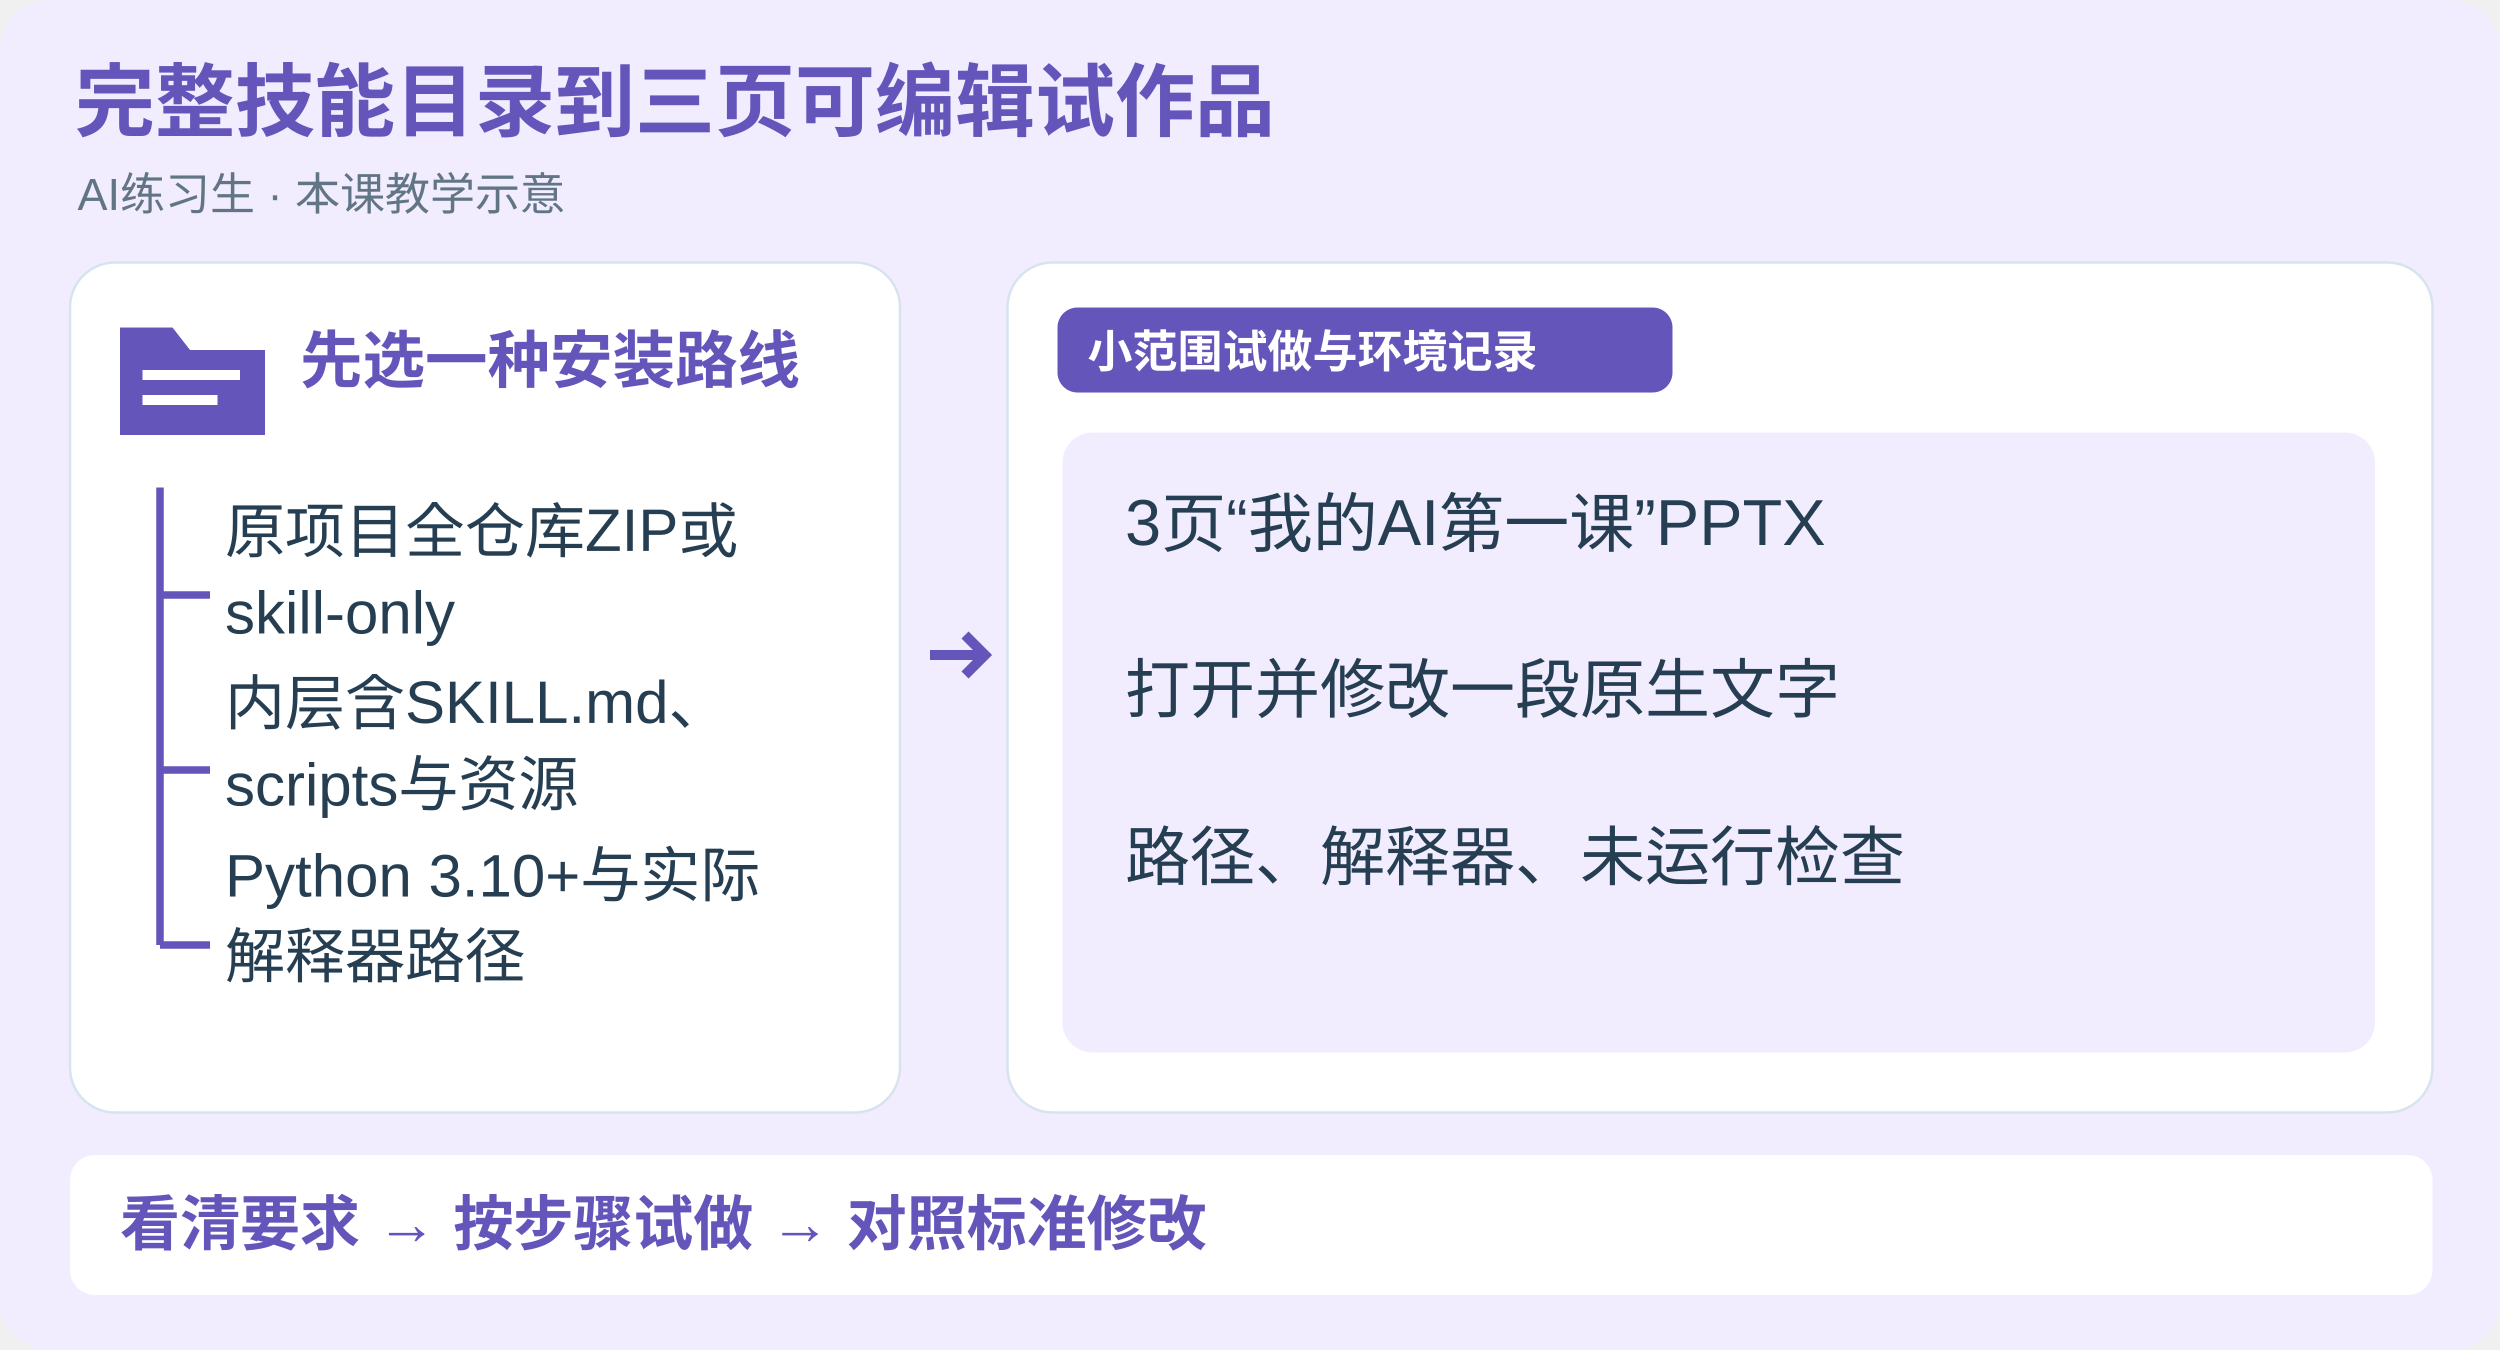
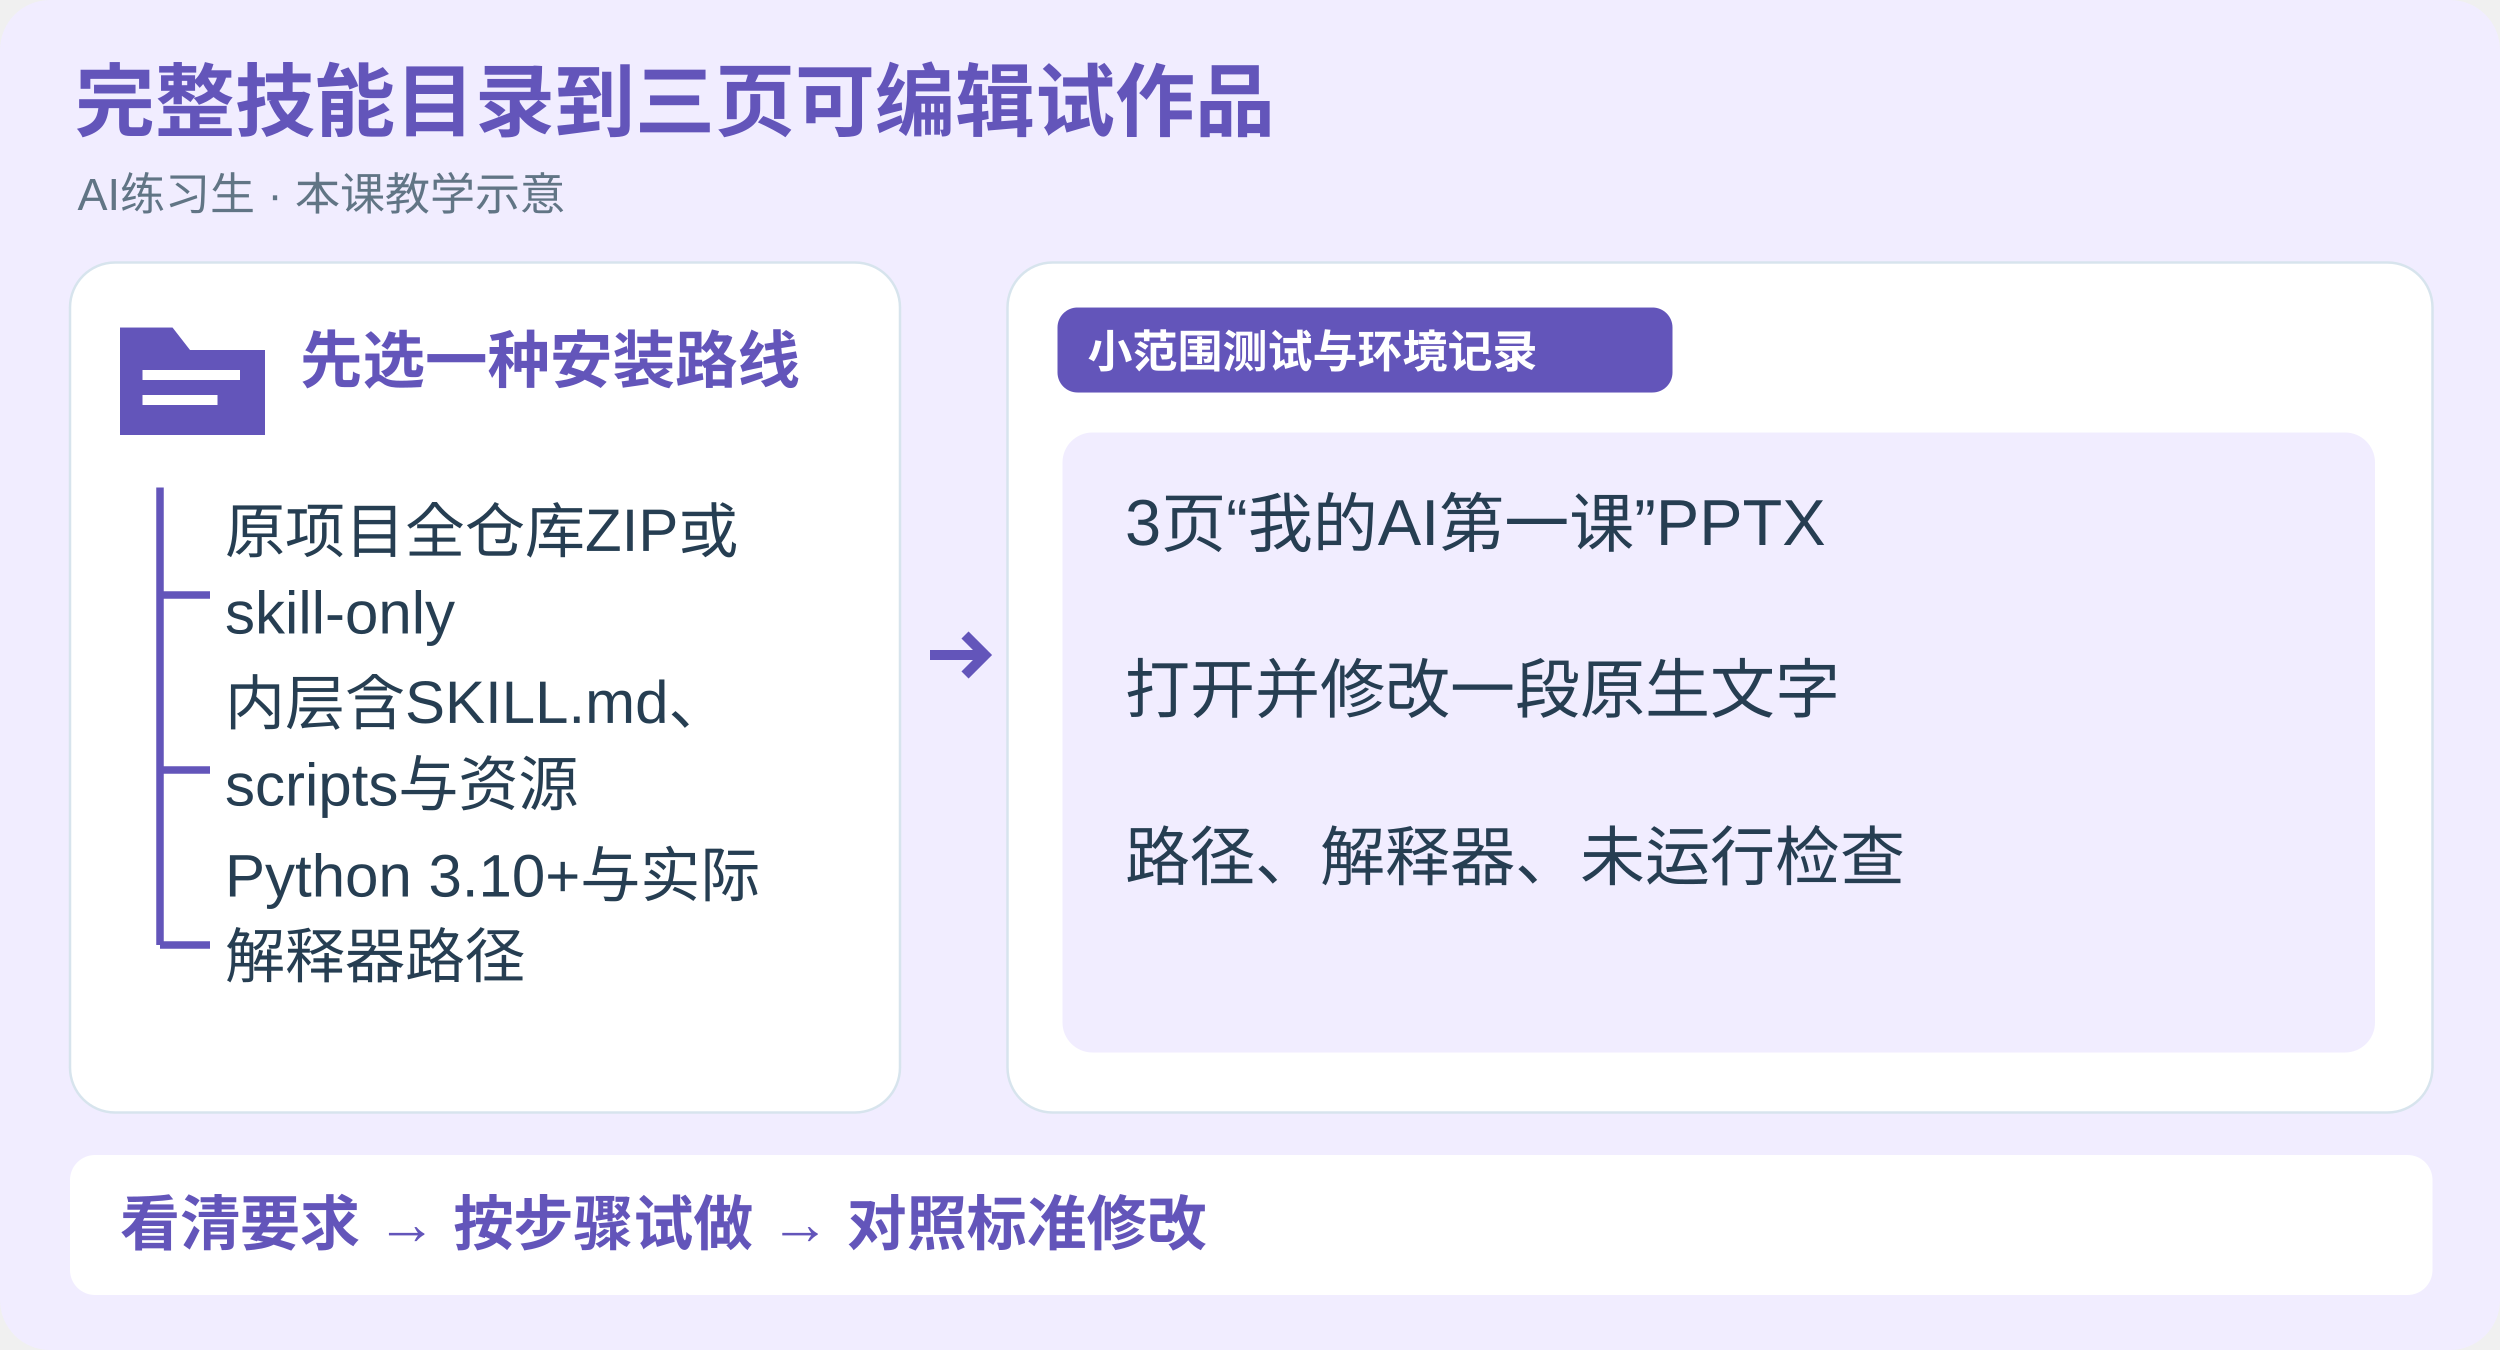
<svg xmlns="http://www.w3.org/2000/svg" width="1000" height="540" viewBox="0 0 1000 540" role="img" aria-labelledby="title desc">
  <style>text{font-family:'PingFang SC','Microsoft YaHei',Arial,sans-serif}</style>
  <rect x="0" y="0" width="1000" height="540" rx="20" fill="#f1edff" stroke="none" />
  <text x="30" y="52" font-size="32" fill="#6355ba" font-weight="750">
    <tspan x="30" dy="0">完整技能目录到三页可编辑试作品</tspan>
  </text>
  <text x="31" y="84" font-size="18" fill="#617585" font-weight="500">
    <tspan x="31" dy="0">AI练习生 · 本课教学示意</tspan>
  </text>
  <rect x="28" y="105" width="332" height="340" rx="18" fill="#fff" stroke="#d7e4ed" />
  <path d="M48 131h21l7 9h30v34h-58z" fill="#6355ba" />
  <path d="M57 150h39m-39 10h30" stroke="white" stroke-width="4" />
  <text x="120" y="153" font-size="25" fill="#6355ba" font-weight="700">
    <tspan x="120" dy="0">先选一种安装路线</tspan>
  </text>
  <path d="M64 195v183m0-140h20m-20 70h20m-20 70h20" stroke="#6355ba" stroke-width="3" fill="none" />
  <text x="90" y="221" font-size="24" fill="#263e52" font-weight="500">
    <tspan x="90" dy="0">原项目全仓库ZIP或</tspan>
    <tspan x="90" dy="32.4">skill-only</tspan>
  </text>
  <text x="90" y="289.8" font-size="24" fill="#263e52" font-weight="500">
    <tspan x="90" dy="0">内层含SKILL.md、</tspan>
    <tspan x="90" dy="32.4">scripts与资源</tspan>
  </text>
  <text x="90" y="358.6" font-size="24" fill="#263e52" font-weight="500">
    <tspan x="90" dy="0">Python 3.10+与实际</tspan>
    <tspan x="90" dy="32.4">解释器路径</tspan>
  </text>
  <path d="M372 262h22m-8-8l8 8-8 8" stroke="#6355ba" stroke-width="4" fill="none" />
  <rect x="403" y="105" width="570" height="340" rx="18" fill="#fff" stroke="#d7e4ed" />
  <rect x="423" y="123" width="246" height="34" rx="8" fill="#6355ba" stroke="none" />
  <text x="435" y="147" font-size="18" fill="#fff" font-weight="700">
-     <tspan x="435" dy="0">小范围试做与环境记录</tspan>
+     <tspan x="435" dy="0">小范围测试与环境记录</tspan>
  </text>
  <rect x="425" y="173" width="525" height="248" rx="12" fill="#f1edff" stroke="none" />
  <text x="450" y="218" font-size="26" fill="#263e52" font-weight="500">
    <tspan x="450" dy="0">3页“我的AI第一课”PPTX</tspan>
  </text>
  <text x="450" y="285" font-size="26" fill="#263e52" font-weight="500">
    <tspan x="450" dy="0">打开并修改一段原生文字</tspan>
  </text>
  <text x="450" y="352" font-size="26" fill="#263e52" font-weight="500">
    <tspan x="450" dy="0">路径、解释器、未运行检查</tspan>
  </text>
  <rect x="28" y="462" width="945" height="56" rx="10" fill="#fff" stroke="none" />
  <text x="48" y="498" font-size="24" fill="#6355ba" font-weight="650">
    <tspan x="48" dy="0">看清要求 → 按步骤试做 → 对照标准修改</tspan>
  </text>
</svg>
